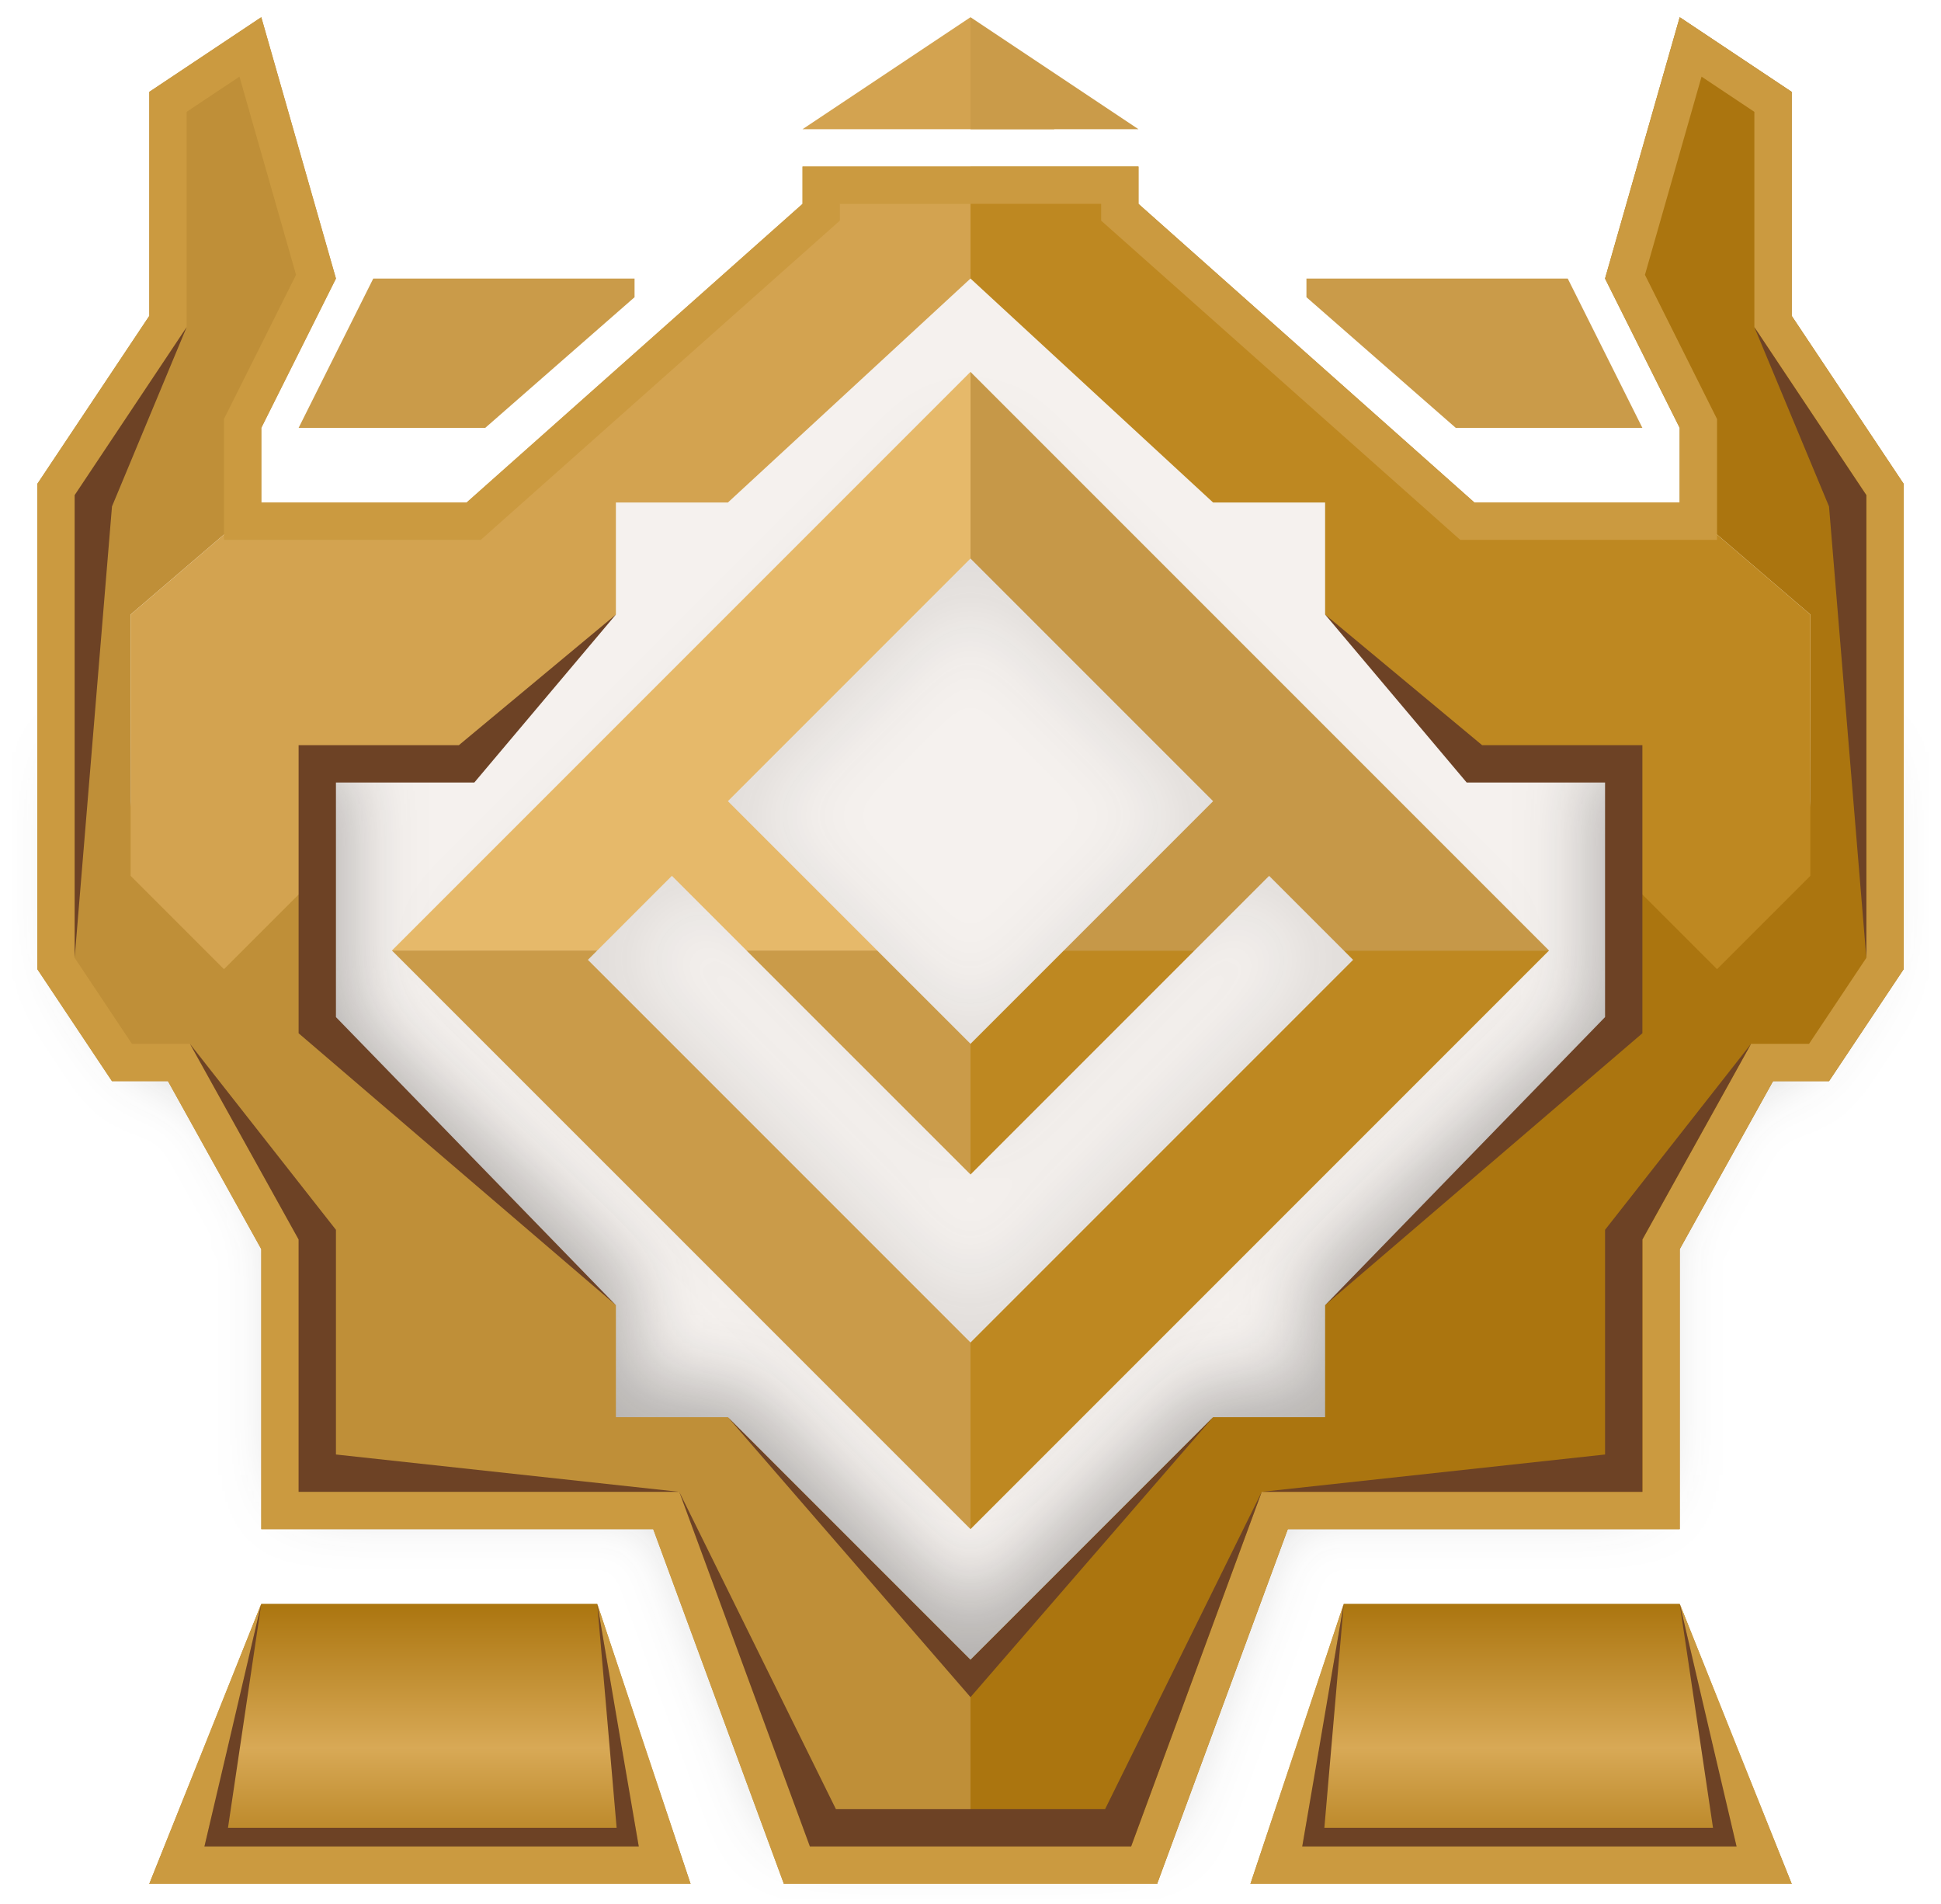
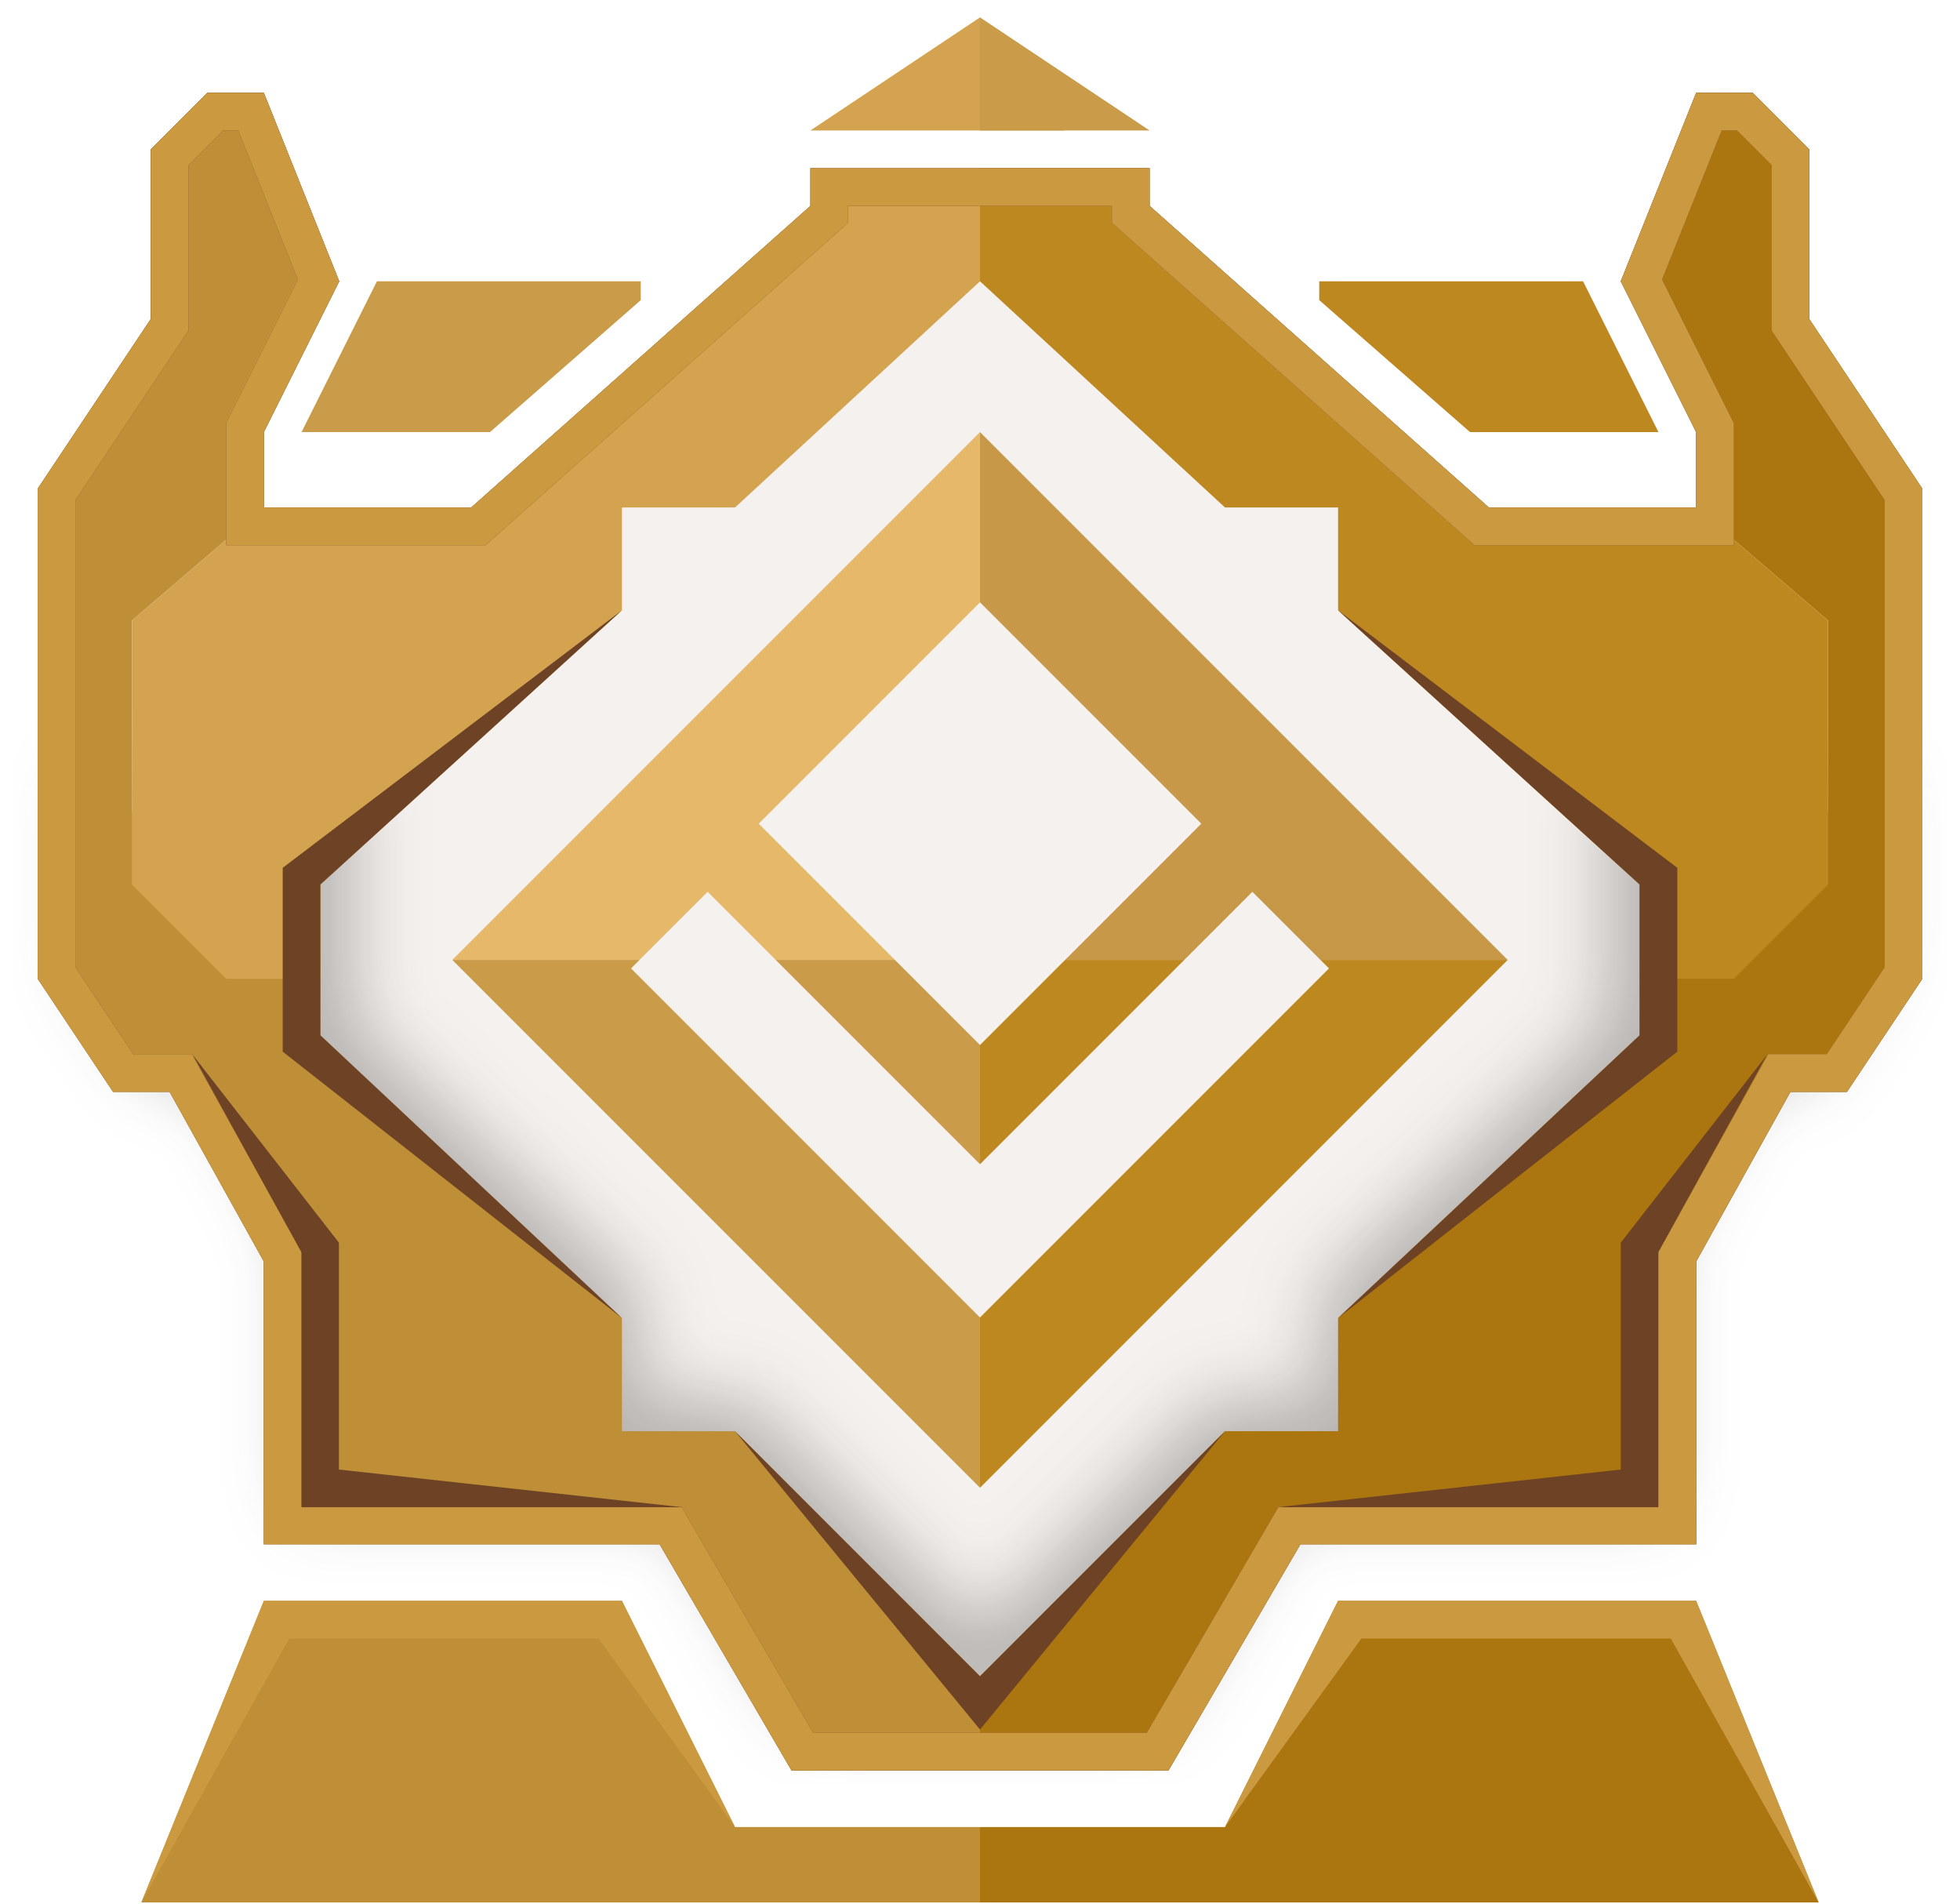
- <svg xmlns="http://www.w3.org/2000/svg" width="104" height="102" viewBox="0 0 104 102" fill="none">
+ <svg xmlns="http://www.w3.org/2000/svg" width="104" height="101" viewBox="0 0 104 101" fill="none">
  <g id="exchange">
-     <path id="Vector 529" d="M67 100.922L72 85.922H90L96 100.922H67Z" fill="url(#paint0_linear_3674_5117)" />
-     <path id="Vector 529 (Stroke)" fill-rule="evenodd" clip-rule="evenodd" d="M72 85.922H90L93.046 98.922H69.775L72 85.922ZM72 85.922H90L96 100.922H67L72 85.922Z" fill="#CB9A40" />
-     <path id="Vector 529 (Stroke) (Stroke)" fill-rule="evenodd" clip-rule="evenodd" d="M90 85.922L96 100.922H67L72 85.922L69.775 98.922H93.046L90 85.922ZM91.784 97.922L90 85.922H72L70.96 97.922H91.784ZM72 85.922H90L96 100.922H67L72 85.922Z" fill="#6D4225" />
-     <path id="Vector 529_2" d="M37 100.922L32 85.922H14L8 100.922H37Z" fill="url(#paint1_linear_3674_5117)" />
-     <path id="Vector 529 (Stroke)_2" fill-rule="evenodd" clip-rule="evenodd" d="M32 85.922H14L10.954 98.922H34.225L32 85.922ZM32 85.922H14L8 100.922H37L32 85.922Z" fill="#CB9A40" />
-     <path id="Vector 529 (Stroke) (Stroke)_2" fill-rule="evenodd" clip-rule="evenodd" d="M14 85.922L8 100.922H37L32 85.922L34.225 98.922H10.954L14 85.922ZM12.216 97.922L14 85.922H32L33.039 97.922H12.216ZM32 85.922H14L8 100.922H37L32 85.922Z" fill="#6D4225" />
+     <path id="Rectangle 597" d="M14 84.922H33L39 96.922H52V100.922H7.5L14 84.922Z" fill="#BF8F38" />
+     <path id="Rectangle 598" d="M90 84.922H71L65 96.922H52V100.922H96.5L90 84.922Z" fill="#AB750F" />
+     <path id="Union (Stroke)" fill-rule="evenodd" clip-rule="evenodd" d="M14 84.922H33L39 96.922H65L71 84.922H90L96.5 100.922H7.5L14 84.922ZM65 96.922H39L31.764 86.922H15.346L7.5 100.922H96.5L88.654 86.922H72.236L65 96.922Z" fill="#CB9A40" />
    <path id="Vector 534" d="M39 24.922L52 12.922L66 24.922H73V32.922L80 38.922H89V54.922L73 70.922V77.922H66L52 91.922L38 77.922H31V70.922L15.5 56.422V38.922H25L31 31.922V24.922H39Z" fill="#F5F1EE" />
-     <g id="Subtract" opacity="0.3" filter="url(#filter0_f_3674_5117)">
-       <path fill-rule="evenodd" clip-rule="evenodd" d="M4.5 40.922V51.372L8.3 57.072H11.15L15.9 65.622V79.872H35.85L42.5 97.922H61.5L68.15 79.872H88.1V65.622L92.85 57.072H95.7L99.5 51.372V40.922H85.25V54.222L70.05 68.472V74.172H64.35L52 86.522L39.65 74.172H33.95V68.472L18.75 54.222V40.922H4.5Z" fill="#212121" />
+     <g id="Subtract" opacity="0.3" filter="url(#filter0_f_3697_5731)">
+       <path fill-rule="evenodd" clip-rule="evenodd" d="M4.5 40.922V51.372L8.3 57.072H11.15L15.9 65.622V79.872H35.85L42.5 90.922H61.5L68.15 79.872H88.1V65.622L92.85 57.072H95.7L99.5 51.372V40.922H85.25V54.222L70.05 68.472V74.172H64.35L52 86.522L39.65 74.172H33.95V68.472L18.75 54.222V40.922H4.5Z" fill="#212121" />
    </g>
    <path id="Vector 229" d="M20 14.922L16 22.922H26L34 15.922V14.922H20Z" fill="#CA9B49" />
-     <path id="Vector 527" d="M84 14.922L88 22.922H78L70 15.922V14.922H84Z" fill="#CA9B49" />
+     <path id="Vector 527" d="M84 14.922L88 22.922H78L70 15.922V14.922H84Z" fill="#BE8821" />
    <path id="Rectangle 581" d="M52 0.922V6.922H43L52 0.922Z" fill="#D3A350" />
    <path id="Rectangle 582" d="M52 0.922V6.922H61L52 0.922Z" fill="#CA9B49" />
    <path id="Rectangle 583" d="M52 3.922V6.922H56.5L52 3.922Z" fill="#CA9B49" />
-     <path id="Vector 230" d="M39 75.922L52 88.922V100.922H42L35 81.922H14V66.922L9 57.922H6L2 51.922V25.922L8 16.922V4.922L14 0.922L18 14.922L14 22.922V26.922L7 32.922V42.922C7 42.922 7.127 45.049 8 45.922C8.617 46.539 10 46.922 10 46.922H17V54.922L33 69.922V75.922H39Z" fill="#BF8F38" />
-     <path id="Vector 531" d="M65 75.922L52 88.922V100.922H62L69 81.922H90V66.922L95 57.922H98L102 51.922V25.922L96 16.922V4.922L90 0.922L86 14.922L90 22.922V26.922L97 32.922V42.922C97 42.922 96.873 45.049 96 45.922C95.382 46.539 94 46.922 94 46.922H87V54.922L71 69.922V75.922H65Z" fill="#AB750F" />
-     <path id="Subtract_2" fill-rule="evenodd" clip-rule="evenodd" d="M43 10.922L25 26.922H14L7 32.922V46.922L12 51.922L17 46.922V40.922H25L33 32.922V26.922H39L52 14.922V8.922H43V10.922Z" fill="#D3A350" />
-     <path id="Subtract_3" fill-rule="evenodd" clip-rule="evenodd" d="M61 10.922L79 26.922H90L97 32.922V46.922L92 51.922L87 46.922V40.922H79L71 32.922V26.922H65L52 14.922V8.922H61V10.922Z" fill="#BE8821" />
-     <path id="Union (Stroke)" fill-rule="evenodd" clip-rule="evenodd" d="M39 75.922H33V69.922L17 54.922V40.922H25L33 32.922V26.922H39L52 14.922L65 26.922H71V32.922L79 40.922H87V54.922L71 69.922V75.922H65L52 88.922L39 75.922ZM65 75.922L52 88.922L39 75.922H33V69.922L17 54.922V40.922H25L33 32.922V26.922H39L52 14.922L65 26.922H71V32.922L79 40.922H87V54.922L71 69.922V75.922H65ZM92 28.922H78.24L59 11.82V10.922H45V11.82L25.76 28.922H12V22.45L15.863 14.723L12.83 4.106L10 5.992V17.527L4 26.527V51.316L7.07 55.922H10.177L16 66.404V79.922H36.395L43.395 98.922H60.605L67.605 79.922H88V66.404L93.823 55.922H96.93L100 51.316V26.527L94 17.527V5.992L91.17 4.106L88.137 14.723L92 22.45V28.922ZM86 14.922L90 0.922L96 4.922V16.922L102 25.922V51.922L98 57.922H95L90 66.922V81.922H69L62 100.922H42L35 81.922H14V66.922L9 57.922H6L2 51.922V25.922L8 16.922V4.922L14 0.922L18 14.922L14 22.922V26.922H25L43 10.922V8.922H61V10.922L79 26.922H90V22.922L86 14.922Z" fill="#CB9A40" />
-     <g id="Union" opacity="0.1" filter="url(#filter1_f_3674_5117)">
-       <path d="M24 50.922H33.935L37.548 47.309L41.162 50.922H47.484L40.258 43.696L52 31.954V22.922L24 50.922Z" fill="#212121" />
-       <path d="M66.452 47.31L52 61.761V55.438L63.742 43.697L52 31.955V22.924L79.999 50.922H80V50.923H79.999L52 78.922V69.89L70.517 51.374L66.452 47.31Z" fill="#212121" />
-       <path d="M24 50.922L52 78.922V69.89L33.484 51.374L33.935 50.922H24Z" fill="#212121" />
-       <path d="M41.162 50.922L52 61.761V55.438L47.484 50.922H41.162Z" fill="#212121" />
+     <g id="Group 477">
+       <path id="Intersect" fill-rule="evenodd" clip-rule="evenodd" d="M52 78.922L80 50.922H70.065L70.517 51.373L52 69.89V78.922ZM62.839 50.922H56.516L52 55.438V61.761L62.839 50.922Z" fill="#BE8821" />
+       <path id="Intersect_2" fill-rule="evenodd" clip-rule="evenodd" d="M80 50.923L52 22.923V31.953L63.742 43.696L56.515 50.923H62.838L66.452 47.309L70.066 50.923H79.999L80 50.923Z" fill="#C69848" />
+       <path id="Intersect_3" fill-rule="evenodd" clip-rule="evenodd" d="M51.999 78.922L23.999 50.922H33.935L33.483 51.373L51.999 69.89V78.922ZM51.999 55.438V61.761L41.161 50.922H47.484L51.999 55.438Z" fill="#CA9B49" />
+       <path id="Intersect_4" fill-rule="evenodd" clip-rule="evenodd" d="M23.999 50.921L23.999 50.921L51.999 22.921V31.953L40.258 43.695L47.484 50.921H41.161L37.548 47.308L33.934 50.921H23.999Z" fill="#E6B96A" />
    </g>
-     <g id="Group 477">
-       <path id="Intersect" fill-rule="evenodd" clip-rule="evenodd" d="M52 81.921L82.999 50.922H72L72.5 51.422L52 71.922V81.921ZM64 50.922H57L52 55.922V62.922L64 50.922Z" fill="#BE8821" />
-       <path id="Intersect_2" fill-rule="evenodd" clip-rule="evenodd" d="M72.001 50.923H82.999L52 19.924V29.922L65 42.922L56.999 50.923H63.999L68 46.922L72.001 50.923Z" fill="#C69848" />
-       <path id="Intersect_3" fill-rule="evenodd" clip-rule="evenodd" d="M21 50.922L52 81.921V71.921L31.5 51.422L32 50.922H21ZM40 50.922L52 62.921V55.921L47 50.922H40Z" fill="#CA9B49" />
-       <path id="Intersect_4" fill-rule="evenodd" clip-rule="evenodd" d="M21 50.921L21 50.921L51.999 19.922V29.921L39 42.921L47 50.921H40L36 46.921L31.999 50.921H21Z" fill="#E6B96A" />
-     </g>
-     <g id="Subtract_4">
-       <path fill-rule="evenodd" clip-rule="evenodd" d="M33 75.922V69.922L16 55.355V39.922H24.586L33 32.922V26.922L39 26.922L52 14.922L65 26.922H71V32.922L79.414 39.922H88V55.355L71 69.922V75.922H65L52 90.922L39 75.922H33ZM39 75.922L52 88.922L65 75.922H71V69.922L86 54.489V41.922H78.586L71 32.922V26.922H65L52 14.922L39 26.922L33 26.922V32.922L25.414 41.922H18V54.489L33 69.922V75.922H39Z" fill="#6D4225" />
-       <path fill-rule="evenodd" clip-rule="evenodd" d="M45 11.82V10.922H59V11.82L78.24 28.922H92V22.45L88.137 14.723L91.17 4.106L94 5.992V17.527L100 26.527V51.316L96.93 55.922H93.823L88 66.404V79.922H67.605L60.605 98.922H43.395L36.395 79.922H16V66.404L10.177 55.922H7.07L4 51.316V26.527L10 17.527V5.992L12.83 4.106L15.863 14.723L12 22.45V28.922H25.76L45 11.82ZM78.24 28.922H92V22.45L88.137 14.723L91.17 4.106L94 5.992V17.527L98 27.133L100 51.316L96.93 55.922H93.823L86 65.885V77.922L67.605 79.922L59.211 96.922H44.789L36.395 79.922L18 77.922V65.885L10.177 55.922H7.07L4 51.316L6 27.133L10 17.527V5.992L12.83 4.106L15.863 14.723L12 22.45V28.922H25.76L45 11.82V10.922H59V11.82L78.24 28.922Z" fill="#6D4225" />
-       <path fill-rule="evenodd" clip-rule="evenodd" d="M25 26.922L43 10.922V8.922H61V10.922L79 26.922H90V22.922L86 14.922L90 0.922L96 4.922V16.922L102 25.922V51.922L98 57.922H95L90 66.922V81.922H69L62 100.922L41.979 100.864L35 81.922H14V66.922L9 57.922H6L2 51.922V25.922L8 16.922V4.922L14 0.922L18 14.922L14 22.922V26.922H25ZM25 26.922L43 10.922V8.922H61V10.922L79 26.922H90V22.922L86 14.922L90 0.922L96 4.922V16.922L102 25.922V51.922L98 57.922H95L90 66.922V81.922H69L62 100.922L41.979 100.864L35 81.922H14V66.922L9 57.922H6L2 51.922V25.922L8 16.922V4.922L14 0.922L18 14.922L14 22.922V26.922H25Z" fill="#6D4225" />
-     </g>
+     <path id="Vector 230" d="M39 75.922L52 88.922V93.922H42L35 81.922H14V66.922L9 57.922H6L2 51.922V25.922L8 16.922V10.922V7.922L11 4.922H14L18 14.922L14 22.922V26.922L7 32.922V42.922C7 42.922 7.127 45.049 8 45.922C8.617 46.539 10 46.922 10 46.922H17V54.922L33 69.922V75.922H39Z" fill="#BF8F38" />
+     <path id="Subtract_2" fill-rule="evenodd" clip-rule="evenodd" d="M43 10.922L25 26.922H14L7 32.922V46.922L12 51.922H17V46.922L33 32.376V26.922H39L52 14.922V8.922H43V10.922Z" fill="#D3A350" />
+     <path id="Vector 531" d="M65 75.922L52 88.922V93.922H62L69 81.922H90V66.922L95 57.922H98L102 51.922V25.922L96 16.922V10.922V7.922L93 4.922H90L86 14.922L90 22.922V26.922L97 32.922V42.922C97 42.922 96.873 45.049 96 45.922C95.382 46.539 94 46.922 94 46.922H87V54.922L71 69.922V75.922H65Z" fill="#AB750F" />
+     <path id="Subtract_3" fill-rule="evenodd" clip-rule="evenodd" d="M61 10.922L79 26.922H90L97 32.922V46.922L92 51.922H87V46.922L71 32.376V26.922H65L52 14.922V8.922H61V10.922Z" fill="#BE8821" />
+     <path id="Union (Stroke)_2" fill-rule="evenodd" clip-rule="evenodd" d="M39 75.922H33V69.922L17 54.922V46.922L33 32.376V26.922H39L52 14.922L65 26.922H71V32.376L87 46.922V54.922L71 69.922V75.922H65L52 88.922L39 75.922ZM65 75.922L52 91.75L39 75.922H33V69.922L15 55.788V46.037L33 32.376V26.922H39L52 14.922L65 26.922H71V32.376L89 46.037V55.788L71 69.922V75.922H65ZM92 28.922H78.24L59 11.82V10.922H45V11.82L25.76 28.922H12V22.45L15.809 14.831L12.646 6.922H11.828L10 8.75V17.527L4 26.527V51.316L7.07 55.922H10.177L16 66.404V79.922H36.149L43.149 91.922H60.851L67.851 79.922H88V66.404L93.823 55.922H96.93L100 51.316V26.527L94 17.527V8.75L92.172 6.922H91.354L88.191 14.831L92 22.45V28.922ZM86 14.922L90 4.922H93L96 7.922V16.922L102 25.922V51.922L98 57.922H95L90 66.922V81.922H69L62 93.922H42L35 81.922H14V66.922L9 57.922H6L2 51.922V25.922L8 16.922V7.922L11 4.922H14L18 14.922L14 22.922V26.922H25L43 10.922V8.922H61V10.922L79 26.922H90V22.922L86 14.922Z" fill="#6D4225" />
+     <path id="Union (Stroke)_3" fill-rule="evenodd" clip-rule="evenodd" d="M39 75.922H33V69.922L17 54.922V46.922L33 32.376V26.922H39L52 14.922L65 26.922H71V32.376L87 46.922V54.922L71 69.922V75.922H65L52 88.922L39 75.922ZM65 75.922L52 88.922L39 75.922H33V69.922L17 54.922V46.922L33 32.376V26.922H39L52 14.922L65 26.922H71V32.376L87 46.922V54.922L71 69.922V75.922H65ZM92 28.922H78.24L59 11.82V10.922H45V11.82L25.76 28.922H12V22.45L15.809 14.831L12.646 6.922H11.828L10 8.75V17.527L4 26.527V51.316L7.07 55.922H10.177L16 66.404V79.922H36.149L43.149 91.922H60.851L67.851 79.922H88V66.404L93.823 55.922H96.93L100 51.316V26.527L94 17.527V8.75L92.172 6.922H91.354L88.191 14.831L92 22.45V28.922ZM86 14.922L90 4.922H93L96 7.922V16.922L102 25.922V51.922L98 57.922H95L90 66.922V81.922H69L62 93.922H42L35 81.922H14V66.922L9 57.922H6L2 51.922V25.922L8 16.922V7.922L11 4.922H14L18 14.922L14 22.922V26.922H25L43 10.922V8.922H61V10.922L79 26.922H90V22.922L86 14.922Z" fill="#CB9A40" />
+     <path id="Subtract_4" d="M87.983 66.44L93.758 55.958L86 65.921V77.958L67.758 79.958H87.983V66.44Z" fill="#6D4225" />
+     <path id="Subtract_5" d="M16 66.44L10.225 55.958L17.983 65.921V77.958L36.225 79.958H16V66.44Z" fill="#6D4225" />
  </g>
  <defs>
-     <filter id="filter0_f_3674_5117" x="0.7" y="37.122" width="102.6" height="64.6" filterUnits="userSpaceOnUse" color-interpolation-filters="sRGB">
+     <filter id="filter0_f_3697_5731" x="0.7" y="37.122" width="102.6" height="57.6" filterUnits="userSpaceOnUse" color-interpolation-filters="sRGB">
      <feFlood flood-opacity="0" result="BackgroundImageFix" />
      <feBlend mode="normal" in="SourceGraphic" in2="BackgroundImageFix" result="shape" />
-       <feGaussianBlur stdDeviation="1.9" result="effect1_foregroundBlur_3674_5117" />
+       <feGaussianBlur stdDeviation="1.9" result="effect1_foregroundBlur_3697_5731" />
    </filter>
-     <filter id="filter1_f_3674_5117" x="20" y="18.922" width="64" height="64" filterUnits="userSpaceOnUse" color-interpolation-filters="sRGB">
-       <feFlood flood-opacity="0" result="BackgroundImageFix" />
-       <feBlend mode="normal" in="SourceGraphic" in2="BackgroundImageFix" result="shape" />
-       <feGaussianBlur stdDeviation="2" result="effect1_foregroundBlur_3674_5117" />
-     </filter>
-     <linearGradient id="paint0_linear_3674_5117" x1="81.5" y1="85.922" x2="81.5" y2="100.922" gradientUnits="userSpaceOnUse">
-       <stop stop-color="#AB750F" />
-       <stop offset="0.516" stop-color="#D8A956" />
-       <stop offset="1" stop-color="#AB750F" />
-     </linearGradient>
-     <linearGradient id="paint1_linear_3674_5117" x1="22.5" y1="85.922" x2="22.5" y2="100.922" gradientUnits="userSpaceOnUse">
-       <stop stop-color="#AB750F" />
-       <stop offset="0.516" stop-color="#D8A956" />
-       <stop offset="1" stop-color="#AB750F" />
-     </linearGradient>
  </defs>
</svg>
